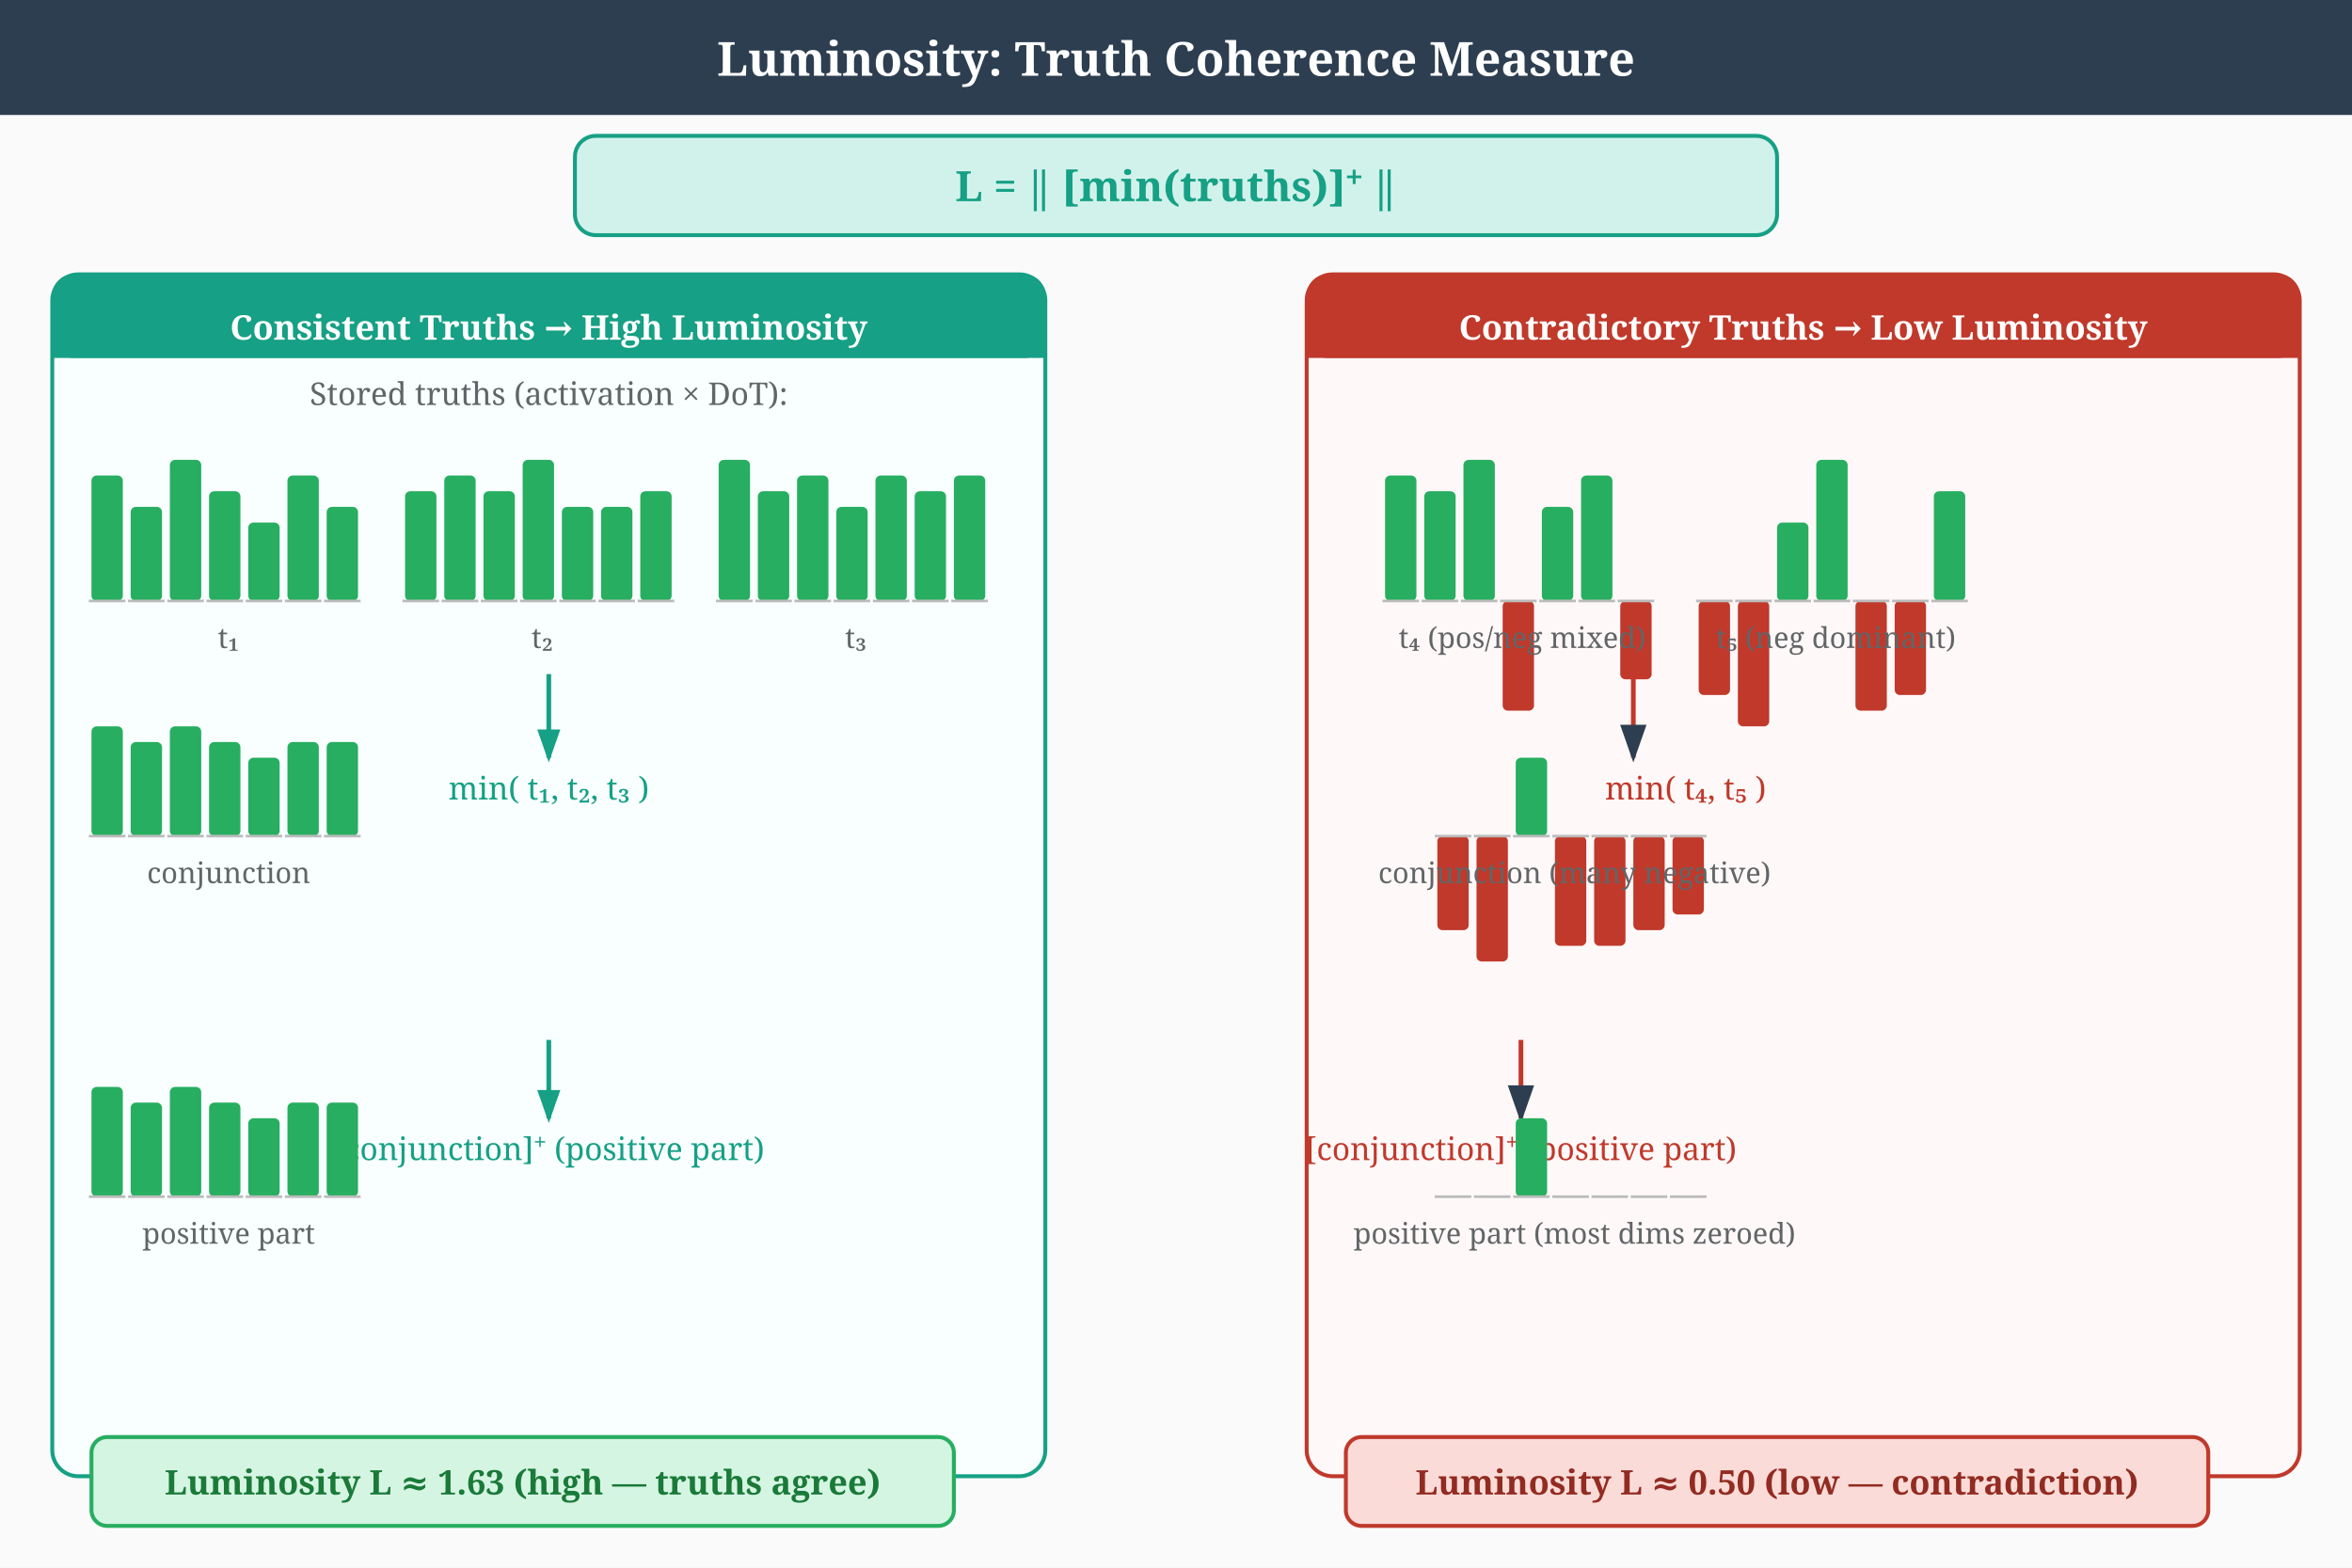
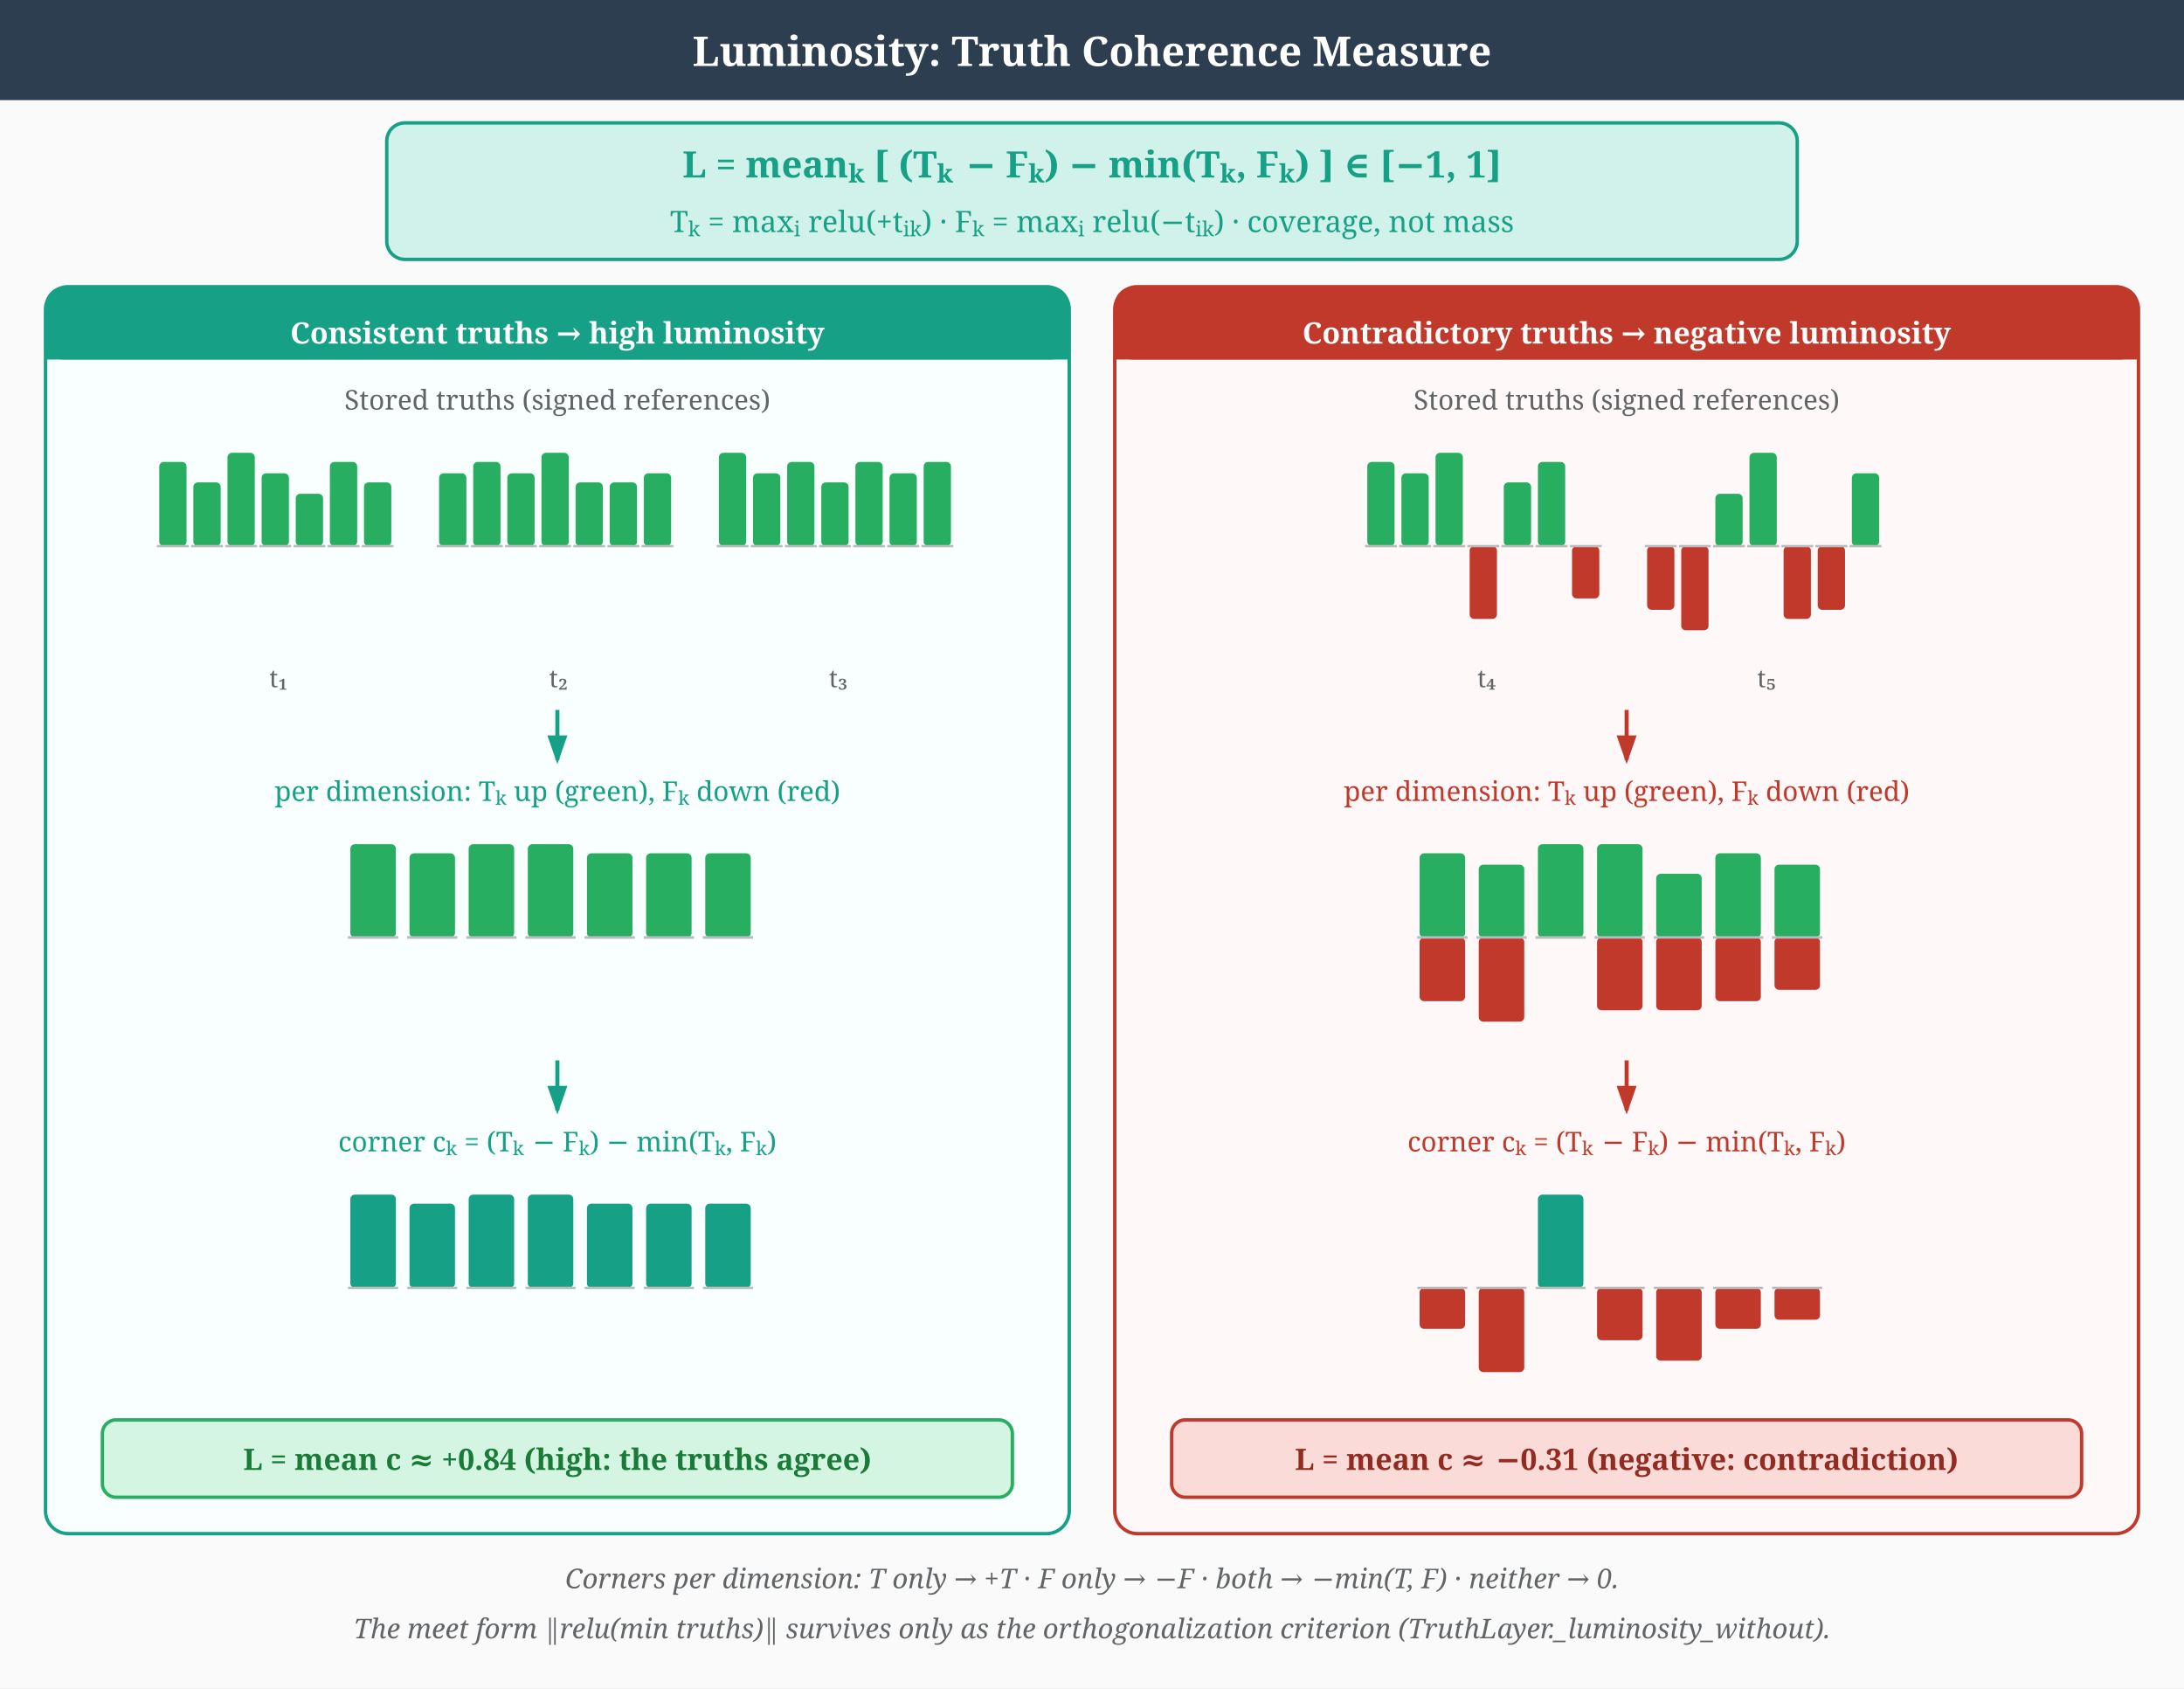
- <svg xmlns="http://www.w3.org/2000/svg" width="900" height="600" font-family="Georgia, serif">
-   <rect width="900" height="600" fill="#fafafa" />
+ <svg xmlns="http://www.w3.org/2000/svg" width="960" height="742" font-family="Georgia, serif">
+   <rect width="960" height="742" fill="#fafafa" />
  <defs>
-     <marker id="arrd" markerWidth="8" markerHeight="5.6" refX="7" refY="2.8" orient="auto">
-       <polygon points="0 0, 8 2.8, 0 5.6" fill="#2c3e50" />
-     </marker>
    <marker id="arrt" markerWidth="7" markerHeight="4.9" refX="6" refY="2.45" orient="auto">
      <polygon points="0 0, 7 2.45, 0 4.9" fill="#16a085" />
    </marker>
+     <marker id="arrr" markerWidth="7" markerHeight="4.9" refX="6" refY="2.45" orient="auto">
+       <polygon points="0 0, 7 2.45, 0 4.9" fill="#c0392b" />
+     </marker>
  </defs>
-   <rect x="0" y="0" width="900" height="44" fill="#2c3e50" fill-opacity="1.0" rx="0" />
-   <text x="450" y="29" text-anchor="middle" font-size="18" fill="white" font-weight="bold">Luminosity: Truth Coherence Measure</text>
-   <rect x="220" y="52" width="460" height="38" fill="#d1f2eb" fill-opacity="1.0" rx="8" stroke="#16a085" stroke-width="1.5" />
-   <text x="450" y="77" text-anchor="middle" font-size="16" fill="#16a085" font-weight="bold">L  =  ‖ [min(truths)]⁺ ‖</text>
-   <rect x="20" y="105" width="380" height="460" fill="#f8fffe" fill-opacity="1.0" rx="10" stroke="#16a085" stroke-width="1.5" />
-   <rect x="20" y="105" width="380" height="32" fill="#16a085" fill-opacity="1.0" rx="8" />
-   <rect x="20" y="121" width="380" height="16" fill="#16a085" fill-opacity="1.0" rx="0" />
-   <text x="210" y="130" text-anchor="middle" font-size="13" fill="white" font-weight="bold">Consistent Truths  →  High Luminosity</text>
-   <text x="210" y="155" text-anchor="middle" font-size="12" fill="#626567">Stored truths  (activation × DoT):</text>
-   <rect x="35" y="182" width="12" height="48" fill="#27ae60" fill-opacity="1.0" rx="2" />
-   <line x1="34" y1="230" x2="48" y2="230" stroke="#bbb" stroke-width="1" />
-   <rect x="50" y="194" width="12" height="36" fill="#27ae60" fill-opacity="1.0" rx="2" />
-   <line x1="49" y1="230" x2="63" y2="230" stroke="#bbb" stroke-width="1" />
-   <rect x="65" y="176" width="12" height="54" fill="#27ae60" fill-opacity="1.0" rx="2" />
-   <line x1="64" y1="230" x2="78" y2="230" stroke="#bbb" stroke-width="1" />
-   <rect x="80" y="188" width="12" height="42" fill="#27ae60" fill-opacity="1.0" rx="2" />
-   <line x1="79" y1="230" x2="93" y2="230" stroke="#bbb" stroke-width="1" />
-   <rect x="95" y="200" width="12" height="30" fill="#27ae60" fill-opacity="1.0" rx="2" />
-   <line x1="94" y1="230" x2="108" y2="230" stroke="#bbb" stroke-width="1" />
-   <rect x="110" y="182" width="12" height="48" fill="#27ae60" fill-opacity="1.0" rx="2" />
-   <line x1="109" y1="230" x2="123" y2="230" stroke="#bbb" stroke-width="1" />
-   <rect x="125" y="194" width="12" height="36" fill="#27ae60" fill-opacity="1.0" rx="2" />
-   <line x1="124" y1="230" x2="138" y2="230" stroke="#bbb" stroke-width="1" />
-   <text x="87.5" y="248" text-anchor="middle" font-size="11" fill="#626567">t₁</text>
-   <rect x="155" y="188" width="12" height="42" fill="#27ae60" fill-opacity="1.0" rx="2" />
-   <line x1="154" y1="230" x2="168" y2="230" stroke="#bbb" stroke-width="1" />
-   <rect x="170" y="182" width="12" height="48" fill="#27ae60" fill-opacity="1.0" rx="2" />
-   <line x1="169" y1="230" x2="183" y2="230" stroke="#bbb" stroke-width="1" />
-   <rect x="185" y="188" width="12" height="42" fill="#27ae60" fill-opacity="1.0" rx="2" />
-   <line x1="184" y1="230" x2="198" y2="230" stroke="#bbb" stroke-width="1" />
-   <rect x="200" y="176" width="12" height="54" fill="#27ae60" fill-opacity="1.0" rx="2" />
-   <line x1="199" y1="230" x2="213" y2="230" stroke="#bbb" stroke-width="1" />
-   <rect x="215" y="194" width="12" height="36" fill="#27ae60" fill-opacity="1.0" rx="2" />
-   <line x1="214" y1="230" x2="228" y2="230" stroke="#bbb" stroke-width="1" />
-   <rect x="230" y="194" width="12" height="36" fill="#27ae60" fill-opacity="1.0" rx="2" />
-   <line x1="229" y1="230" x2="243" y2="230" stroke="#bbb" stroke-width="1" />
-   <rect x="245" y="188" width="12" height="42" fill="#27ae60" fill-opacity="1.0" rx="2" />
-   <line x1="244" y1="230" x2="258" y2="230" stroke="#bbb" stroke-width="1" />
-   <text x="207.5" y="248" text-anchor="middle" font-size="11" fill="#626567">t₂</text>
-   <rect x="275" y="176" width="12" height="54" fill="#27ae60" fill-opacity="1.0" rx="2" />
-   <line x1="274" y1="230" x2="288" y2="230" stroke="#bbb" stroke-width="1" />
-   <rect x="290" y="188" width="12" height="42" fill="#27ae60" fill-opacity="1.0" rx="2" />
-   <line x1="289" y1="230" x2="303" y2="230" stroke="#bbb" stroke-width="1" />
-   <rect x="305" y="182" width="12" height="48" fill="#27ae60" fill-opacity="1.0" rx="2" />
-   <line x1="304" y1="230" x2="318" y2="230" stroke="#bbb" stroke-width="1" />
-   <rect x="320" y="194" width="12" height="36" fill="#27ae60" fill-opacity="1.0" rx="2" />
-   <line x1="319" y1="230" x2="333" y2="230" stroke="#bbb" stroke-width="1" />
-   <rect x="335" y="182" width="12" height="48" fill="#27ae60" fill-opacity="1.0" rx="2" />
-   <line x1="334" y1="230" x2="348" y2="230" stroke="#bbb" stroke-width="1" />
-   <rect x="350" y="188" width="12" height="42" fill="#27ae60" fill-opacity="1.0" rx="2" />
-   <line x1="349" y1="230" x2="363" y2="230" stroke="#bbb" stroke-width="1" />
-   <rect x="365" y="182" width="12" height="48" fill="#27ae60" fill-opacity="1.0" rx="2" />
-   <line x1="364" y1="230" x2="378" y2="230" stroke="#bbb" stroke-width="1" />
-   <text x="327.5" y="248" text-anchor="middle" font-size="11" fill="#626567">t₃</text>
-   <line x1="210" y1="258" x2="210" y2="290" stroke="#16a085" stroke-width="1.8" marker-end="url(#arrt)" />
-   <text x="210" y="306" text-anchor="middle" font-size="12" fill="#16a085">min( t₁, t₂, t₃ )</text>
-   <rect x="35" y="278" width="12" height="42" fill="#27ae60" fill-opacity="1.0" rx="2" />
-   <line x1="34" y1="320" x2="48" y2="320" stroke="#bbb" stroke-width="1" />
-   <rect x="50" y="284" width="12" height="36" fill="#27ae60" fill-opacity="1.0" rx="2" />
-   <line x1="49" y1="320" x2="63" y2="320" stroke="#bbb" stroke-width="1" />
-   <rect x="65" y="278" width="12" height="42" fill="#27ae60" fill-opacity="1.0" rx="2" />
-   <line x1="64" y1="320" x2="78" y2="320" stroke="#bbb" stroke-width="1" />
-   <rect x="80" y="284" width="12" height="36" fill="#27ae60" fill-opacity="1.0" rx="2" />
-   <line x1="79" y1="320" x2="93" y2="320" stroke="#bbb" stroke-width="1" />
-   <rect x="95" y="290" width="12" height="30" fill="#27ae60" fill-opacity="1.0" rx="2" />
-   <line x1="94" y1="320" x2="108" y2="320" stroke="#bbb" stroke-width="1" />
-   <rect x="110" y="284" width="12" height="36" fill="#27ae60" fill-opacity="1.0" rx="2" />
-   <line x1="109" y1="320" x2="123" y2="320" stroke="#bbb" stroke-width="1" />
-   <rect x="125" y="284" width="12" height="36" fill="#27ae60" fill-opacity="1.0" rx="2" />
-   <line x1="124" y1="320" x2="138" y2="320" stroke="#bbb" stroke-width="1" />
-   <text x="87.5" y="338" text-anchor="middle" font-size="11" fill="#626567">conjunction</text>
-   <line x1="210" y1="398" x2="210" y2="428" stroke="#16a085" stroke-width="1.8" marker-end="url(#arrt)" />
-   <text x="210" y="444" text-anchor="middle" font-size="12" fill="#16a085">[conjunction]⁺  (positive part)</text>
-   <rect x="35" y="416" width="12" height="42" fill="#27ae60" fill-opacity="1.0" rx="2" />
-   <line x1="34" y1="458" x2="48" y2="458" stroke="#bbb" stroke-width="1" />
-   <rect x="50" y="422" width="12" height="36" fill="#27ae60" fill-opacity="1.0" rx="2" />
-   <line x1="49" y1="458" x2="63" y2="458" stroke="#bbb" stroke-width="1" />
-   <rect x="65" y="416" width="12" height="42" fill="#27ae60" fill-opacity="1.0" rx="2" />
-   <line x1="64" y1="458" x2="78" y2="458" stroke="#bbb" stroke-width="1" />
-   <rect x="80" y="422" width="12" height="36" fill="#27ae60" fill-opacity="1.0" rx="2" />
-   <line x1="79" y1="458" x2="93" y2="458" stroke="#bbb" stroke-width="1" />
-   <rect x="95" y="428" width="12" height="30" fill="#27ae60" fill-opacity="1.0" rx="2" />
-   <line x1="94" y1="458" x2="108" y2="458" stroke="#bbb" stroke-width="1" />
-   <rect x="110" y="422" width="12" height="36" fill="#27ae60" fill-opacity="1.0" rx="2" />
-   <line x1="109" y1="458" x2="123" y2="458" stroke="#bbb" stroke-width="1" />
-   <rect x="125" y="422" width="12" height="36" fill="#27ae60" fill-opacity="1.0" rx="2" />
-   <line x1="124" y1="458" x2="138" y2="458" stroke="#bbb" stroke-width="1" />
-   <text x="87.5" y="476" text-anchor="middle" font-size="11" fill="#626567">positive part</text>
-   <rect x="35" y="550" width="330" height="34" fill="#d5f5e3" fill-opacity="1.0" rx="6" stroke="#27ae60" stroke-width="1.5" />
-   <text x="200" y="572" text-anchor="middle" font-size="13" fill="#1a7a38" font-weight="bold">Luminosity  L ≈ 1.63   (high — truths agree)</text>
-   <rect x="500" y="105" width="380" height="460" fill="#fff8f8" fill-opacity="1.0" rx="10" stroke="#c0392b" stroke-width="1.5" />
-   <rect x="500" y="105" width="380" height="32" fill="#c0392b" fill-opacity="1.0" rx="8" />
-   <rect x="500" y="121" width="380" height="16" fill="#c0392b" fill-opacity="1.0" rx="0" />
-   <text x="690" y="130" text-anchor="middle" font-size="13" fill="white" font-weight="bold">Contradictory Truths  →  Low Luminosity</text>
-   <rect x="530" y="182" width="12" height="48" fill="#27ae60" fill-opacity="1.0" rx="2" />
-   <line x1="529" y1="230" x2="543" y2="230" stroke="#bbb" stroke-width="1" />
-   <rect x="545" y="188" width="12" height="42" fill="#27ae60" fill-opacity="1.0" rx="2" />
-   <line x1="544" y1="230" x2="558" y2="230" stroke="#bbb" stroke-width="1" />
-   <rect x="560" y="176" width="12" height="54" fill="#27ae60" fill-opacity="1.0" rx="2" />
-   <line x1="559" y1="230" x2="573" y2="230" stroke="#bbb" stroke-width="1" />
-   <rect x="575" y="230" width="12" height="42" fill="#c0392b" fill-opacity="1.0" rx="2" />
-   <line x1="574" y1="230" x2="588" y2="230" stroke="#bbb" stroke-width="1" />
-   <rect x="590" y="194" width="12" height="36" fill="#27ae60" fill-opacity="1.0" rx="2" />
-   <line x1="589" y1="230" x2="603" y2="230" stroke="#bbb" stroke-width="1" />
-   <rect x="605" y="182" width="12" height="48" fill="#27ae60" fill-opacity="1.0" rx="2" />
-   <line x1="604" y1="230" x2="618" y2="230" stroke="#bbb" stroke-width="1" />
-   <rect x="620" y="230" width="12" height="30" fill="#c0392b" fill-opacity="1.0" rx="2" />
-   <line x1="619" y1="230" x2="633" y2="230" stroke="#bbb" stroke-width="1" />
-   <text x="582.5" y="248" text-anchor="middle" font-size="11" fill="#626567">t₄  (pos/neg mixed)</text>
-   <rect x="650" y="230" width="12" height="36" fill="#c0392b" fill-opacity="1.0" rx="2" />
-   <line x1="649" y1="230" x2="663" y2="230" stroke="#bbb" stroke-width="1" />
-   <rect x="665" y="230" width="12" height="48" fill="#c0392b" fill-opacity="1.0" rx="2" />
-   <line x1="664" y1="230" x2="678" y2="230" stroke="#bbb" stroke-width="1" />
-   <rect x="680" y="200" width="12" height="30" fill="#27ae60" fill-opacity="1.0" rx="2" />
-   <line x1="679" y1="230" x2="693" y2="230" stroke="#bbb" stroke-width="1" />
-   <rect x="695" y="176" width="12" height="54" fill="#27ae60" fill-opacity="1.0" rx="2" />
-   <line x1="694" y1="230" x2="708" y2="230" stroke="#bbb" stroke-width="1" />
-   <rect x="710" y="230" width="12" height="42" fill="#c0392b" fill-opacity="1.0" rx="2" />
-   <line x1="709" y1="230" x2="723" y2="230" stroke="#bbb" stroke-width="1" />
-   <rect x="725" y="230" width="12" height="36" fill="#c0392b" fill-opacity="1.0" rx="2" />
-   <line x1="724" y1="230" x2="738" y2="230" stroke="#bbb" stroke-width="1" />
-   <rect x="740" y="188" width="12" height="42" fill="#27ae60" fill-opacity="1.0" rx="2" />
-   <line x1="739" y1="230" x2="753" y2="230" stroke="#bbb" stroke-width="1" />
-   <text x="702.5" y="248" text-anchor="middle" font-size="11" fill="#626567">t₅  (neg dominant)</text>
-   <line x1="625" y1="258" x2="625" y2="290" stroke="#c0392b" stroke-width="1.8" marker-end="url(#arrd)" />
-   <text x="645" y="306" text-anchor="middle" font-size="12" fill="#c0392b">min( t₄, t₅ )</text>
-   <rect x="550" y="320" width="12" height="36" fill="#c0392b" fill-opacity="1.0" rx="2" />
-   <line x1="549" y1="320" x2="563" y2="320" stroke="#bbb" stroke-width="1" />
-   <rect x="565" y="320" width="12" height="48" fill="#c0392b" fill-opacity="1.0" rx="2" />
-   <line x1="564" y1="320" x2="578" y2="320" stroke="#bbb" stroke-width="1" />
-   <rect x="580" y="290" width="12" height="30" fill="#27ae60" fill-opacity="1.0" rx="2" />
-   <line x1="579" y1="320" x2="593" y2="320" stroke="#bbb" stroke-width="1" />
-   <rect x="595" y="320" width="12" height="42" fill="#c0392b" fill-opacity="1.0" rx="2" />
-   <line x1="594" y1="320" x2="608" y2="320" stroke="#bbb" stroke-width="1" />
-   <rect x="610" y="320" width="12" height="42" fill="#c0392b" fill-opacity="1.0" rx="2" />
-   <line x1="609" y1="320" x2="623" y2="320" stroke="#bbb" stroke-width="1" />
-   <rect x="625" y="320" width="12" height="36" fill="#c0392b" fill-opacity="1.0" rx="2" />
-   <line x1="624" y1="320" x2="638" y2="320" stroke="#bbb" stroke-width="1" />
-   <rect x="640" y="320" width="12" height="30" fill="#c0392b" fill-opacity="1.0" rx="2" />
-   <line x1="639" y1="320" x2="653" y2="320" stroke="#bbb" stroke-width="1" />
-   <text x="602.5" y="338" text-anchor="middle" font-size="11" fill="#626567">conjunction (many negative)</text>
-   <line x1="582" y1="398" x2="582" y2="428" stroke="#c0392b" stroke-width="1.8" marker-end="url(#arrd)" />
-   <text x="582" y="444" text-anchor="middle" font-size="12" fill="#c0392b">[conjunction]⁺  (positive part)</text>
-   <line x1="549" y1="458" x2="563" y2="458" stroke="#bbb" stroke-width="1" />
-   <line x1="564" y1="458" x2="578" y2="458" stroke="#bbb" stroke-width="1" />
-   <rect x="580" y="428" width="12" height="30" fill="#27ae60" fill-opacity="1.0" rx="2" />
-   <line x1="579" y1="458" x2="593" y2="458" stroke="#bbb" stroke-width="1" />
-   <line x1="594" y1="458" x2="608" y2="458" stroke="#bbb" stroke-width="1" />
-   <line x1="609" y1="458" x2="623" y2="458" stroke="#bbb" stroke-width="1" />
-   <line x1="624" y1="458" x2="638" y2="458" stroke="#bbb" stroke-width="1" />
-   <line x1="639" y1="458" x2="653" y2="458" stroke="#bbb" stroke-width="1" />
-   <text x="602.5" y="476" text-anchor="middle" font-size="11" fill="#626567">positive part (most dims zeroed)</text>
-   <rect x="515" y="550" width="330" height="34" fill="#fadbd8" fill-opacity="1.0" rx="6" stroke="#c0392b" stroke-width="1.5" />
-   <text x="680" y="572" text-anchor="middle" font-size="13" fill="#922b21" font-weight="bold">Luminosity  L ≈ 0.50   (low — contradiction)</text>
+   <rect x="0" y="0" width="960" height="44" fill="#2c3e50" fill-opacity="1.0" rx="0" />
+   <text x="480" y="29" text-anchor="middle" font-size="18" fill="white" font-weight="bold">Luminosity: Truth Coherence Measure</text>
+   <rect x="170" y="54" width="620" height="60" fill="#d1f2eb" fill-opacity="1.0" rx="8" stroke="#16a085" stroke-width="1.5" />
+   <text x="480" y="78" text-anchor="middle" font-size="16" fill="#16a085" font-weight="bold">L  =  mean<tspan baseline-shift="sub" font-size="70%">k</tspan> [ (T<tspan baseline-shift="sub" font-size="70%">k</tspan> − F<tspan baseline-shift="sub" font-size="70%">k</tspan>) − min(T<tspan baseline-shift="sub" font-size="70%">k</tspan>, F<tspan baseline-shift="sub" font-size="70%">k</tspan>) ]  ∈  [−1, 1]</text>
+   <text x="480" y="102" text-anchor="middle" font-size="13" fill="#16a085">T<tspan baseline-shift="sub" font-size="70%">k</tspan> = max<tspan baseline-shift="sub" font-size="70%">i</tspan> relu(+t<tspan baseline-shift="sub" font-size="70%">ik</tspan>)  ·  F<tspan baseline-shift="sub" font-size="70%">k</tspan> = max<tspan baseline-shift="sub" font-size="70%">i</tspan> relu(−t<tspan baseline-shift="sub" font-size="70%">ik</tspan>)  ·  coverage, not mass</text>
+   <rect x="20" y="126" width="450" height="548" fill="#f8fffe" fill-opacity="1.0" rx="10" stroke="#16a085" stroke-width="1.5" />
+   <rect x="20" y="126" width="450" height="32" fill="#16a085" fill-opacity="1.0" rx="8" />
+   <rect x="20" y="142" width="450" height="16" fill="#16a085" fill-opacity="1.0" rx="0" />
+   <text x="245" y="151" text-anchor="middle" font-size="13" fill="white" font-weight="bold">Consistent truths  →  high luminosity</text>
+   <text x="245" y="180" text-anchor="middle" font-size="12" fill="#626567">Stored truths  (signed references)</text>
+   <rect x="70" y="203" width="12" height="37" fill="#27ae60" fill-opacity="1.0" rx="2" />
+   <line x1="69" y1="240" x2="83" y2="240" stroke="#bbb" stroke-width="1" />
+   <rect x="85" y="212" width="12" height="28" fill="#27ae60" fill-opacity="1.0" rx="2" />
+   <line x1="84" y1="240" x2="98" y2="240" stroke="#bbb" stroke-width="1" />
+   <rect x="100" y="199" width="12" height="41" fill="#27ae60" fill-opacity="1.0" rx="2" />
+   <line x1="99" y1="240" x2="113" y2="240" stroke="#bbb" stroke-width="1" />
+   <rect x="115" y="208" width="12" height="32" fill="#27ae60" fill-opacity="1.0" rx="2" />
+   <line x1="114" y1="240" x2="128" y2="240" stroke="#bbb" stroke-width="1" />
+   <rect x="130" y="217" width="12" height="23" fill="#27ae60" fill-opacity="1.0" rx="2" />
+   <line x1="129" y1="240" x2="143" y2="240" stroke="#bbb" stroke-width="1" />
+   <rect x="145" y="203" width="12" height="37" fill="#27ae60" fill-opacity="1.0" rx="2" />
+   <line x1="144" y1="240" x2="158" y2="240" stroke="#bbb" stroke-width="1" />
+   <rect x="160" y="212" width="12" height="28" fill="#27ae60" fill-opacity="1.0" rx="2" />
+   <line x1="159" y1="240" x2="173" y2="240" stroke="#bbb" stroke-width="1" />
+   <text x="122.5" y="302" text-anchor="middle" font-size="11" fill="#626567">t₁</text>
+   <rect x="193" y="208" width="12" height="32" fill="#27ae60" fill-opacity="1.0" rx="2" />
+   <line x1="192" y1="240" x2="206" y2="240" stroke="#bbb" stroke-width="1" />
+   <rect x="208" y="203" width="12" height="37" fill="#27ae60" fill-opacity="1.0" rx="2" />
+   <line x1="207" y1="240" x2="221" y2="240" stroke="#bbb" stroke-width="1" />
+   <rect x="223" y="208" width="12" height="32" fill="#27ae60" fill-opacity="1.0" rx="2" />
+   <line x1="222" y1="240" x2="236" y2="240" stroke="#bbb" stroke-width="1" />
+   <rect x="238" y="199" width="12" height="41" fill="#27ae60" fill-opacity="1.0" rx="2" />
+   <line x1="237" y1="240" x2="251" y2="240" stroke="#bbb" stroke-width="1" />
+   <rect x="253" y="212" width="12" height="28" fill="#27ae60" fill-opacity="1.0" rx="2" />
+   <line x1="252" y1="240" x2="266" y2="240" stroke="#bbb" stroke-width="1" />
+   <rect x="268" y="212" width="12" height="28" fill="#27ae60" fill-opacity="1.0" rx="2" />
+   <line x1="267" y1="240" x2="281" y2="240" stroke="#bbb" stroke-width="1" />
+   <rect x="283" y="208" width="12" height="32" fill="#27ae60" fill-opacity="1.0" rx="2" />
+   <line x1="282" y1="240" x2="296" y2="240" stroke="#bbb" stroke-width="1" />
+   <text x="245.5" y="302" text-anchor="middle" font-size="11" fill="#626567">t₂</text>
+   <rect x="316" y="199" width="12" height="41" fill="#27ae60" fill-opacity="1.0" rx="2" />
+   <line x1="315" y1="240" x2="329" y2="240" stroke="#bbb" stroke-width="1" />
+   <rect x="331" y="208" width="12" height="32" fill="#27ae60" fill-opacity="1.0" rx="2" />
+   <line x1="330" y1="240" x2="344" y2="240" stroke="#bbb" stroke-width="1" />
+   <rect x="346" y="203" width="12" height="37" fill="#27ae60" fill-opacity="1.0" rx="2" />
+   <line x1="345" y1="240" x2="359" y2="240" stroke="#bbb" stroke-width="1" />
+   <rect x="361" y="212" width="12" height="28" fill="#27ae60" fill-opacity="1.0" rx="2" />
+   <line x1="360" y1="240" x2="374" y2="240" stroke="#bbb" stroke-width="1" />
+   <rect x="376" y="203" width="12" height="37" fill="#27ae60" fill-opacity="1.0" rx="2" />
+   <line x1="375" y1="240" x2="389" y2="240" stroke="#bbb" stroke-width="1" />
+   <rect x="391" y="208" width="12" height="32" fill="#27ae60" fill-opacity="1.0" rx="2" />
+   <line x1="390" y1="240" x2="404" y2="240" stroke="#bbb" stroke-width="1" />
+   <rect x="406" y="203" width="12" height="37" fill="#27ae60" fill-opacity="1.0" rx="2" />
+   <line x1="405" y1="240" x2="419" y2="240" stroke="#bbb" stroke-width="1" />
+   <text x="368.5" y="302" text-anchor="middle" font-size="11" fill="#626567">t₃</text>
+   <line x1="245" y1="312" x2="245" y2="334" stroke="#16a085" stroke-width="1.8" marker-end="url(#arrt)" />
+   <text x="245" y="352" text-anchor="middle" font-size="12" fill="#16a085">per dimension: T<tspan baseline-shift="sub" font-size="70%">k</tspan> up (green), F<tspan baseline-shift="sub" font-size="70%">k</tspan> down (red)</text>
+   <rect x="154" y="371" width="20" height="41" fill="#27ae60" fill-opacity="1.0" rx="2" />
+   <line x1="153" y1="412" x2="175" y2="412" stroke="#bbb" stroke-width="1" />
+   <rect x="180" y="375" width="20" height="37" fill="#27ae60" fill-opacity="1.0" rx="2" />
+   <line x1="179" y1="412" x2="201" y2="412" stroke="#bbb" stroke-width="1" />
+   <rect x="206" y="371" width="20" height="41" fill="#27ae60" fill-opacity="1.0" rx="2" />
+   <line x1="205" y1="412" x2="227" y2="412" stroke="#bbb" stroke-width="1" />
+   <rect x="232" y="371" width="20" height="41" fill="#27ae60" fill-opacity="1.0" rx="2" />
+   <line x1="231" y1="412" x2="253" y2="412" stroke="#bbb" stroke-width="1" />
+   <rect x="258" y="375" width="20" height="37" fill="#27ae60" fill-opacity="1.0" rx="2" />
+   <line x1="257" y1="412" x2="279" y2="412" stroke="#bbb" stroke-width="1" />
+   <rect x="284" y="375" width="20" height="37" fill="#27ae60" fill-opacity="1.0" rx="2" />
+   <line x1="283" y1="412" x2="305" y2="412" stroke="#bbb" stroke-width="1" />
+   <rect x="310" y="375" width="20" height="37" fill="#27ae60" fill-opacity="1.0" rx="2" />
+   <line x1="309" y1="412" x2="331" y2="412" stroke="#bbb" stroke-width="1" />
+   <line x1="153" y1="412" x2="175" y2="412" stroke="#bbb" stroke-width="1" />
+   <line x1="179" y1="412" x2="201" y2="412" stroke="#bbb" stroke-width="1" />
+   <line x1="205" y1="412" x2="227" y2="412" stroke="#bbb" stroke-width="1" />
+   <line x1="231" y1="412" x2="253" y2="412" stroke="#bbb" stroke-width="1" />
+   <line x1="257" y1="412" x2="279" y2="412" stroke="#bbb" stroke-width="1" />
+   <line x1="283" y1="412" x2="305" y2="412" stroke="#bbb" stroke-width="1" />
+   <line x1="309" y1="412" x2="331" y2="412" stroke="#bbb" stroke-width="1" />
+   <line x1="245" y1="466" x2="245" y2="488" stroke="#16a085" stroke-width="1.8" marker-end="url(#arrt)" />
+   <text x="245" y="506" text-anchor="middle" font-size="12" fill="#16a085">corner c<tspan baseline-shift="sub" font-size="70%">k</tspan> = (T<tspan baseline-shift="sub" font-size="70%">k</tspan> − F<tspan baseline-shift="sub" font-size="70%">k</tspan>) − min(T<tspan baseline-shift="sub" font-size="70%">k</tspan>, F<tspan baseline-shift="sub" font-size="70%">k</tspan>)</text>
+   <rect x="154" y="525" width="20" height="41" fill="#16a085" fill-opacity="1.0" rx="2" />
+   <line x1="153" y1="566" x2="175" y2="566" stroke="#bbb" stroke-width="1" />
+   <rect x="180" y="529" width="20" height="37" fill="#16a085" fill-opacity="1.0" rx="2" />
+   <line x1="179" y1="566" x2="201" y2="566" stroke="#bbb" stroke-width="1" />
+   <rect x="206" y="525" width="20" height="41" fill="#16a085" fill-opacity="1.0" rx="2" />
+   <line x1="205" y1="566" x2="227" y2="566" stroke="#bbb" stroke-width="1" />
+   <rect x="232" y="525" width="20" height="41" fill="#16a085" fill-opacity="1.0" rx="2" />
+   <line x1="231" y1="566" x2="253" y2="566" stroke="#bbb" stroke-width="1" />
+   <rect x="258" y="529" width="20" height="37" fill="#16a085" fill-opacity="1.0" rx="2" />
+   <line x1="257" y1="566" x2="279" y2="566" stroke="#bbb" stroke-width="1" />
+   <rect x="284" y="529" width="20" height="37" fill="#16a085" fill-opacity="1.0" rx="2" />
+   <line x1="283" y1="566" x2="305" y2="566" stroke="#bbb" stroke-width="1" />
+   <rect x="310" y="529" width="20" height="37" fill="#16a085" fill-opacity="1.0" rx="2" />
+   <line x1="309" y1="566" x2="331" y2="566" stroke="#bbb" stroke-width="1" />
+   <rect x="45" y="624" width="400" height="34" fill="#d5f5e3" fill-opacity="1.0" rx="6" stroke="#27ae60" stroke-width="1.5" />
+   <text x="245" y="646" text-anchor="middle" font-size="13" fill="#1a7a38" font-weight="bold">L = mean c ≈ +0.84  (high: the truths agree)</text>
+   <rect x="490" y="126" width="450" height="548" fill="#fff8f8" fill-opacity="1.0" rx="10" stroke="#c0392b" stroke-width="1.5" />
+   <rect x="490" y="126" width="450" height="32" fill="#c0392b" fill-opacity="1.0" rx="8" />
+   <rect x="490" y="142" width="450" height="16" fill="#c0392b" fill-opacity="1.0" rx="0" />
+   <text x="715" y="151" text-anchor="middle" font-size="13" fill="white" font-weight="bold">Contradictory truths  →  negative luminosity</text>
+   <text x="715" y="180" text-anchor="middle" font-size="12" fill="#626567">Stored truths  (signed references)</text>
+   <rect x="601" y="203" width="12" height="37" fill="#27ae60" fill-opacity="1.0" rx="2" />
+   <line x1="600" y1="240" x2="614" y2="240" stroke="#bbb" stroke-width="1" />
+   <rect x="616" y="208" width="12" height="32" fill="#27ae60" fill-opacity="1.0" rx="2" />
+   <line x1="615" y1="240" x2="629" y2="240" stroke="#bbb" stroke-width="1" />
+   <rect x="631" y="199" width="12" height="41" fill="#27ae60" fill-opacity="1.0" rx="2" />
+   <line x1="630" y1="240" x2="644" y2="240" stroke="#bbb" stroke-width="1" />
+   <rect x="646" y="240" width="12" height="32" fill="#c0392b" fill-opacity="1.0" rx="2" />
+   <line x1="645" y1="240" x2="659" y2="240" stroke="#bbb" stroke-width="1" />
+   <rect x="661" y="212" width="12" height="28" fill="#27ae60" fill-opacity="1.0" rx="2" />
+   <line x1="660" y1="240" x2="674" y2="240" stroke="#bbb" stroke-width="1" />
+   <rect x="676" y="203" width="12" height="37" fill="#27ae60" fill-opacity="1.0" rx="2" />
+   <line x1="675" y1="240" x2="689" y2="240" stroke="#bbb" stroke-width="1" />
+   <rect x="691" y="240" width="12" height="23" fill="#c0392b" fill-opacity="1.0" rx="2" />
+   <line x1="690" y1="240" x2="704" y2="240" stroke="#bbb" stroke-width="1" />
+   <text x="653.5" y="302" text-anchor="middle" font-size="11" fill="#626567">t₄</text>
+   <rect x="724" y="240" width="12" height="28" fill="#c0392b" fill-opacity="1.0" rx="2" />
+   <line x1="723" y1="240" x2="737" y2="240" stroke="#bbb" stroke-width="1" />
+   <rect x="739" y="240" width="12" height="37" fill="#c0392b" fill-opacity="1.0" rx="2" />
+   <line x1="738" y1="240" x2="752" y2="240" stroke="#bbb" stroke-width="1" />
+   <rect x="754" y="217" width="12" height="23" fill="#27ae60" fill-opacity="1.0" rx="2" />
+   <line x1="753" y1="240" x2="767" y2="240" stroke="#bbb" stroke-width="1" />
+   <rect x="769" y="199" width="12" height="41" fill="#27ae60" fill-opacity="1.0" rx="2" />
+   <line x1="768" y1="240" x2="782" y2="240" stroke="#bbb" stroke-width="1" />
+   <rect x="784" y="240" width="12" height="32" fill="#c0392b" fill-opacity="1.0" rx="2" />
+   <line x1="783" y1="240" x2="797" y2="240" stroke="#bbb" stroke-width="1" />
+   <rect x="799" y="240" width="12" height="28" fill="#c0392b" fill-opacity="1.0" rx="2" />
+   <line x1="798" y1="240" x2="812" y2="240" stroke="#bbb" stroke-width="1" />
+   <rect x="814" y="208" width="12" height="32" fill="#27ae60" fill-opacity="1.0" rx="2" />
+   <line x1="813" y1="240" x2="827" y2="240" stroke="#bbb" stroke-width="1" />
+   <text x="776.5" y="302" text-anchor="middle" font-size="11" fill="#626567">t₅</text>
+   <line x1="715" y1="312" x2="715" y2="334" stroke="#c0392b" stroke-width="1.8" marker-end="url(#arrr)" />
+   <text x="715" y="352" text-anchor="middle" font-size="12" fill="#c0392b">per dimension: T<tspan baseline-shift="sub" font-size="70%">k</tspan> up (green), F<tspan baseline-shift="sub" font-size="70%">k</tspan> down (red)</text>
+   <rect x="624" y="375" width="20" height="37" fill="#27ae60" fill-opacity="1.0" rx="2" />
+   <line x1="623" y1="412" x2="645" y2="412" stroke="#bbb" stroke-width="1" />
+   <rect x="650" y="380" width="20" height="32" fill="#27ae60" fill-opacity="1.0" rx="2" />
+   <line x1="649" y1="412" x2="671" y2="412" stroke="#bbb" stroke-width="1" />
+   <rect x="676" y="371" width="20" height="41" fill="#27ae60" fill-opacity="1.0" rx="2" />
+   <line x1="675" y1="412" x2="697" y2="412" stroke="#bbb" stroke-width="1" />
+   <rect x="702" y="371" width="20" height="41" fill="#27ae60" fill-opacity="1.0" rx="2" />
+   <line x1="701" y1="412" x2="723" y2="412" stroke="#bbb" stroke-width="1" />
+   <rect x="728" y="384" width="20" height="28" fill="#27ae60" fill-opacity="1.0" rx="2" />
+   <line x1="727" y1="412" x2="749" y2="412" stroke="#bbb" stroke-width="1" />
+   <rect x="754" y="375" width="20" height="37" fill="#27ae60" fill-opacity="1.0" rx="2" />
+   <line x1="753" y1="412" x2="775" y2="412" stroke="#bbb" stroke-width="1" />
+   <rect x="780" y="380" width="20" height="32" fill="#27ae60" fill-opacity="1.0" rx="2" />
+   <line x1="779" y1="412" x2="801" y2="412" stroke="#bbb" stroke-width="1" />
+   <rect x="624" y="412" width="20" height="28" fill="#c0392b" fill-opacity="1.0" rx="2" />
+   <line x1="623" y1="412" x2="645" y2="412" stroke="#bbb" stroke-width="1" />
+   <rect x="650" y="412" width="20" height="37" fill="#c0392b" fill-opacity="1.0" rx="2" />
+   <line x1="649" y1="412" x2="671" y2="412" stroke="#bbb" stroke-width="1" />
+   <line x1="675" y1="412" x2="697" y2="412" stroke="#bbb" stroke-width="1" />
+   <rect x="702" y="412" width="20" height="32" fill="#c0392b" fill-opacity="1.0" rx="2" />
+   <line x1="701" y1="412" x2="723" y2="412" stroke="#bbb" stroke-width="1" />
+   <rect x="728" y="412" width="20" height="32" fill="#c0392b" fill-opacity="1.0" rx="2" />
+   <line x1="727" y1="412" x2="749" y2="412" stroke="#bbb" stroke-width="1" />
+   <rect x="754" y="412" width="20" height="28" fill="#c0392b" fill-opacity="1.0" rx="2" />
+   <line x1="753" y1="412" x2="775" y2="412" stroke="#bbb" stroke-width="1" />
+   <rect x="780" y="412" width="20" height="23" fill="#c0392b" fill-opacity="1.0" rx="2" />
+   <line x1="779" y1="412" x2="801" y2="412" stroke="#bbb" stroke-width="1" />
+   <line x1="715" y1="466" x2="715" y2="488" stroke="#c0392b" stroke-width="1.8" marker-end="url(#arrr)" />
+   <text x="715" y="506" text-anchor="middle" font-size="12" fill="#c0392b">corner c<tspan baseline-shift="sub" font-size="70%">k</tspan> = (T<tspan baseline-shift="sub" font-size="70%">k</tspan> − F<tspan baseline-shift="sub" font-size="70%">k</tspan>) − min(T<tspan baseline-shift="sub" font-size="70%">k</tspan>, F<tspan baseline-shift="sub" font-size="70%">k</tspan>)</text>
+   <rect x="624" y="566" width="20" height="18" fill="#c0392b" fill-opacity="1.0" rx="2" />
+   <line x1="623" y1="566" x2="645" y2="566" stroke="#bbb" stroke-width="1" />
+   <rect x="650" y="566" width="20" height="37" fill="#c0392b" fill-opacity="1.0" rx="2" />
+   <line x1="649" y1="566" x2="671" y2="566" stroke="#bbb" stroke-width="1" />
+   <rect x="676" y="525" width="20" height="41" fill="#16a085" fill-opacity="1.0" rx="2" />
+   <line x1="675" y1="566" x2="697" y2="566" stroke="#bbb" stroke-width="1" />
+   <rect x="702" y="566" width="20" height="23" fill="#c0392b" fill-opacity="1.0" rx="2" />
+   <line x1="701" y1="566" x2="723" y2="566" stroke="#bbb" stroke-width="1" />
+   <rect x="728" y="566" width="20" height="32" fill="#c0392b" fill-opacity="1.0" rx="2" />
+   <line x1="727" y1="566" x2="749" y2="566" stroke="#bbb" stroke-width="1" />
+   <rect x="754" y="566" width="20" height="18" fill="#c0392b" fill-opacity="1.0" rx="2" />
+   <line x1="753" y1="566" x2="775" y2="566" stroke="#bbb" stroke-width="1" />
+   <rect x="780" y="566" width="20" height="14" fill="#c0392b" fill-opacity="1.0" rx="2" />
+   <line x1="779" y1="566" x2="801" y2="566" stroke="#bbb" stroke-width="1" />
+   <rect x="515" y="624" width="400" height="34" fill="#fadbd8" fill-opacity="1.0" rx="6" stroke="#c0392b" stroke-width="1.5" />
+   <text x="715" y="646" text-anchor="middle" font-size="13" fill="#922b21" font-weight="bold">L = mean c ≈ −0.31  (negative: contradiction)</text>
+   <text x="480" y="698" text-anchor="middle" font-size="12" fill="#626567" font-style="italic">Corners per dimension: T only → +T · F only → −F · both → −min(T, F) · neither → 0.</text>
+   <text x="480" y="720" text-anchor="middle" font-size="12" fill="#626567" font-style="italic">The meet form ‖relu(min truths)‖ survives only as the orthogonalization criterion (TruthLayer._luminosity_without).</text>
</svg>
